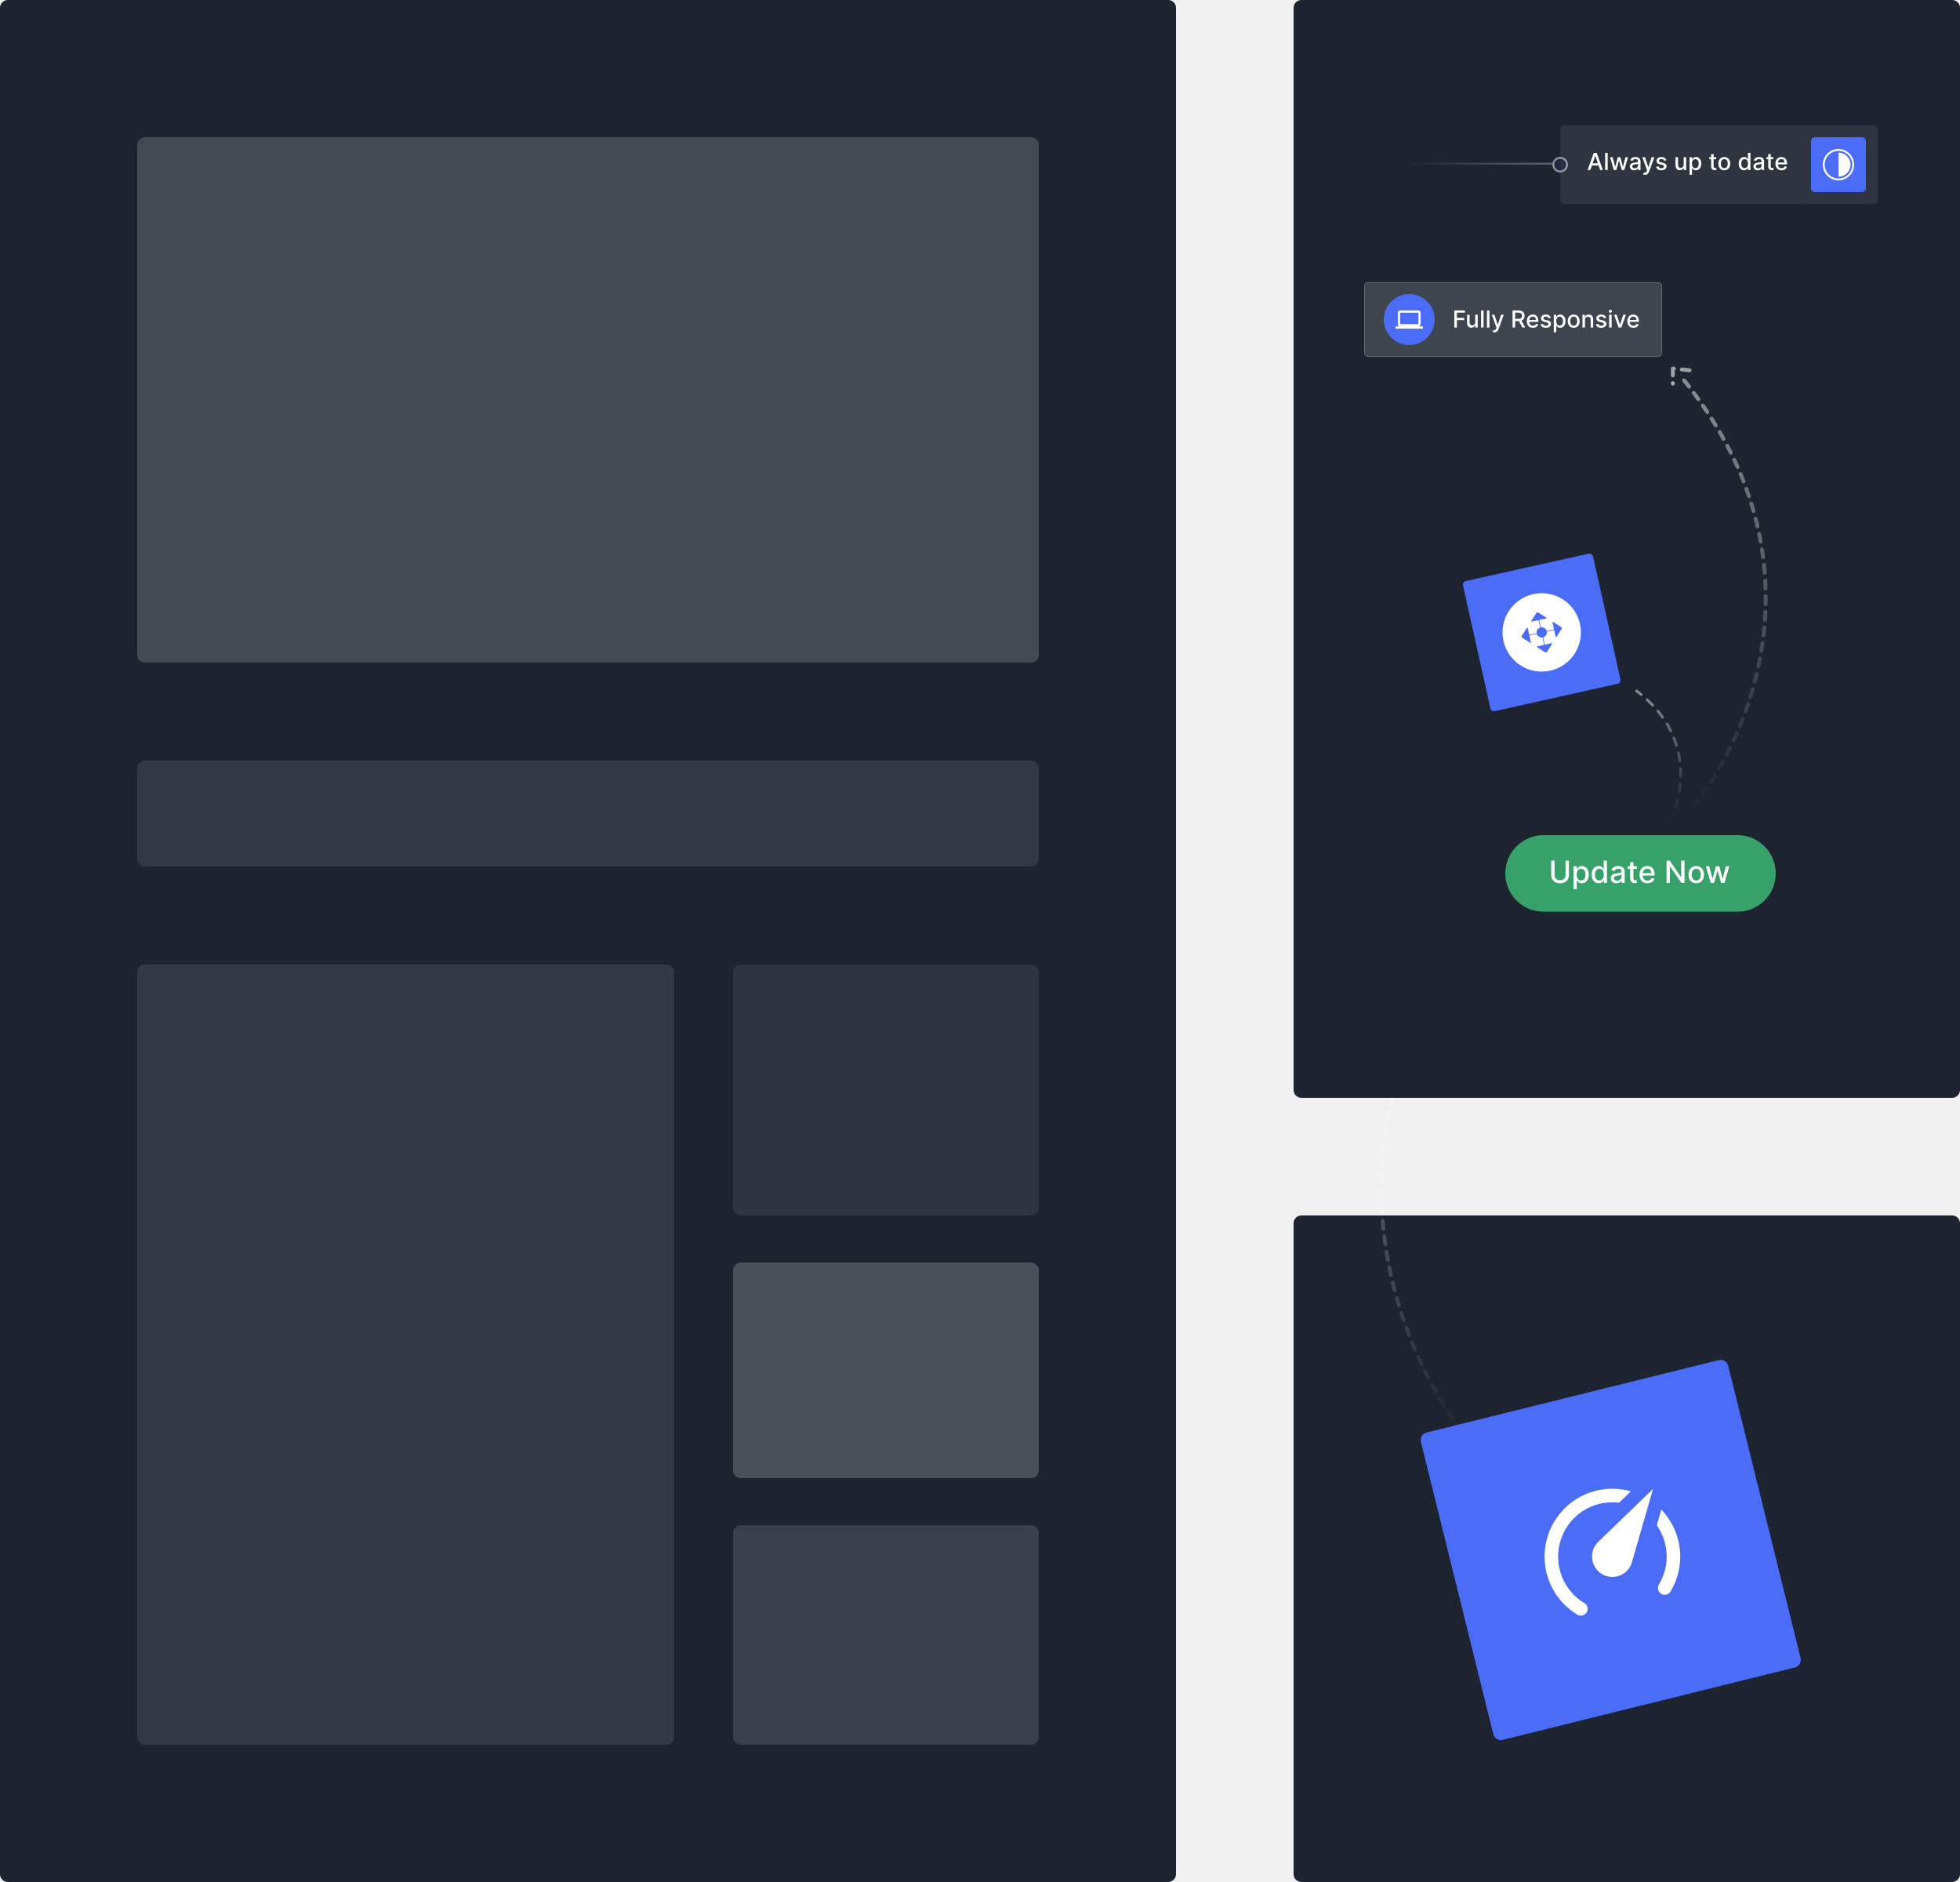
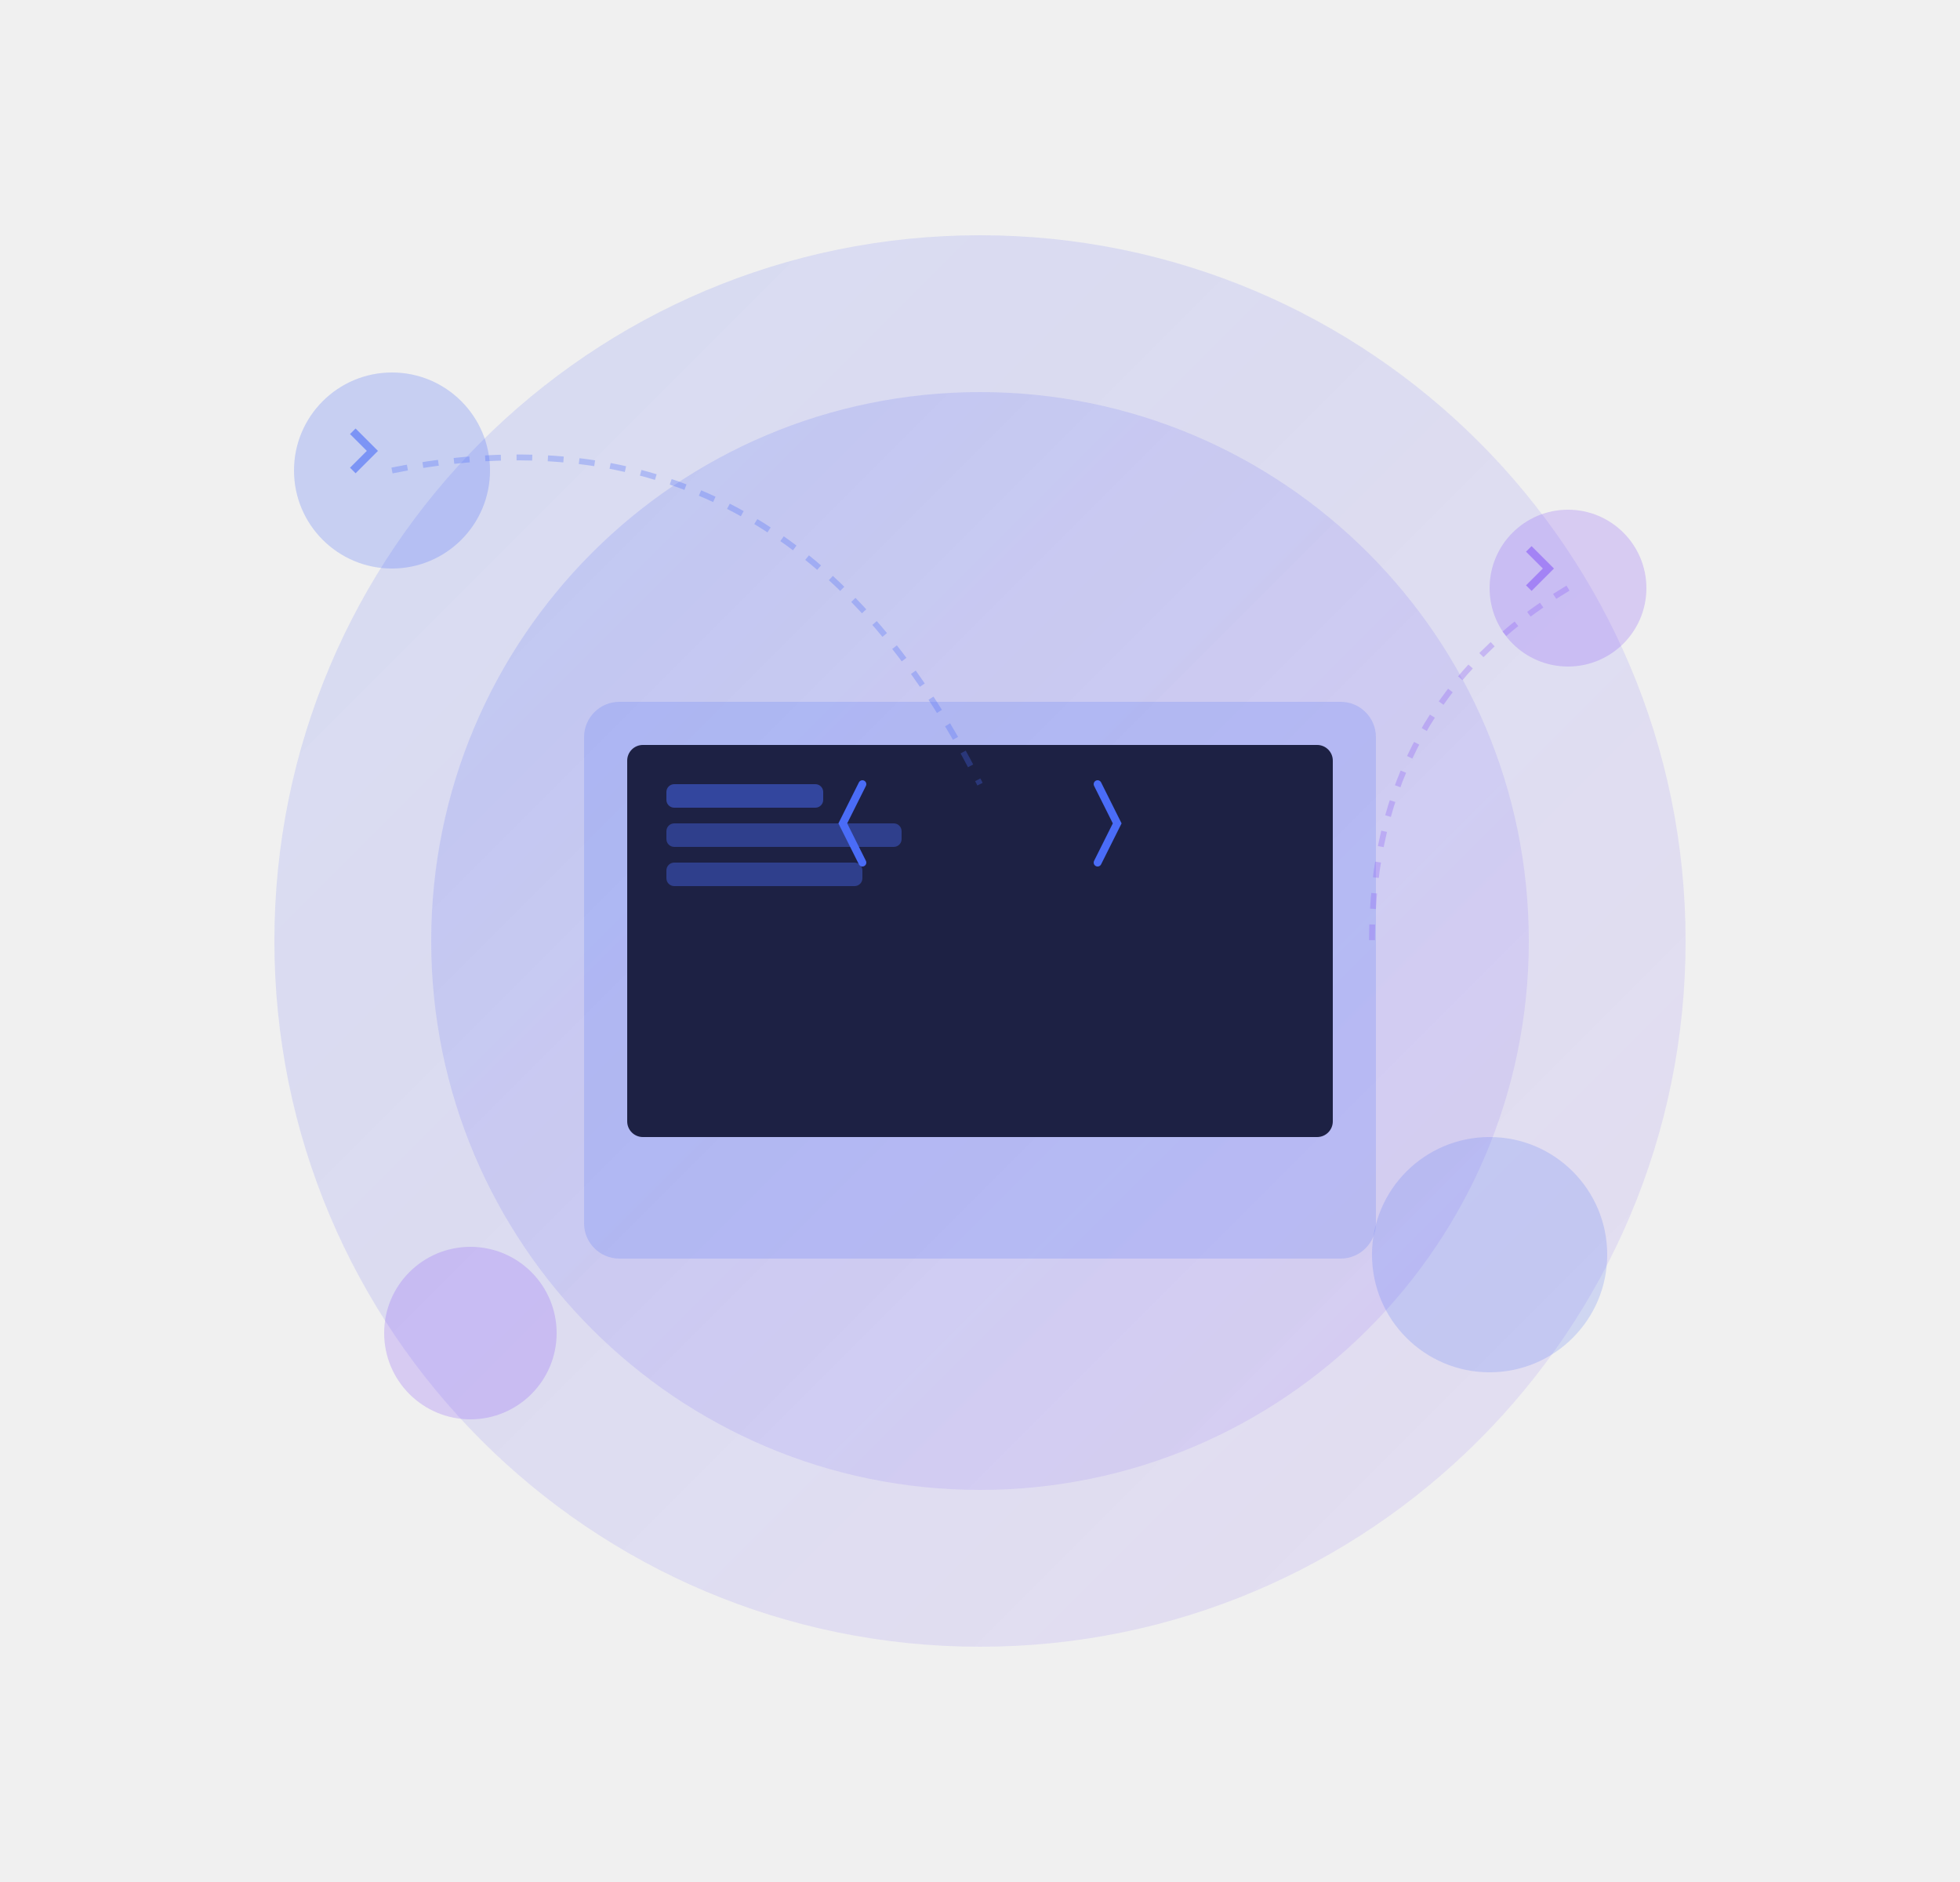
<svg xmlns="http://www.w3.org/2000/svg" width="500" height="480" viewBox="0 0 500 480" fill="none">
-   <rect x="330" y="310" width="170" height="170" rx="2" fill="#1D2430" />
-   <rect x="362" y="365.831" width="80.765" height="80.765" rx="2" transform="rotate(-13.9128 362 365.831)" fill="#4A6CF7" />
-   <path d="M412.572 402.039C411.235 402.37 409.822 402.156 408.643 401.445C407.464 400.734 406.615 399.584 406.284 398.247C405.818 396.366 406.435 394.466 407.718 393.239L421.691 379.757L416.388 398.152C415.956 400.006 414.538 401.552 412.572 402.039ZM407.162 380.2C410.203 379.447 413.25 379.583 416.061 380.349L413.037 383.256C411.434 383.047 409.675 383.144 407.995 383.56C404.43 384.443 401.363 386.705 399.467 389.85C397.571 392.995 397.002 396.764 397.884 400.328C398.804 404.041 401.131 407.03 404.167 408.846L404.183 408.842C405.001 409.334 405.263 410.393 404.77 411.21C404.277 412.028 403.202 412.294 402.389 411.818C398.595 409.531 395.673 405.797 394.525 401.16C393.421 396.705 394.132 391.994 396.502 388.063C398.873 384.132 402.707 381.304 407.162 380.2ZM428.123 392.838C429.271 397.474 428.43 402.14 426.143 405.934C425.646 406.735 424.587 406.997 423.77 406.504C422.952 406.011 422.69 404.953 423.183 404.135C425.016 401.096 425.683 397.382 424.763 393.67C424.347 391.99 423.612 390.389 422.649 389.023L423.808 384.992C425.826 387.166 427.365 389.78 428.123 392.838Z" fill="white" />
-   <rect width="300" height="480" rx="2" fill="#1D2430" />
-   <rect x="35" y="35" width="230" height="134" rx="2" fill="white" fill-opacity="0.17" />
-   <rect opacity="0.1" x="35" y="194" width="230" height="27" rx="2" fill="white" />
-   <rect opacity="0.1" x="35" y="246" width="137" height="199" rx="2" fill="white" />
-   <rect opacity="0.08" x="187" y="246" width="78" height="64" rx="2" fill="white" />
-   <rect opacity="0.2" x="187" y="322" width="78" height="55" rx="2" fill="white" />
-   <rect opacity="0.2" x="187" y="389" width="78" height="56" rx="2" fill="white" fill-opacity="0.65" />
-   <path d="M377.795 371.295C358.482 349.772 331.574 292.451 378.448 235.357" stroke="url(#paint0_linear_50_445)" stroke-linecap="round" stroke-linejoin="round" stroke-dasharray="2 2" />
-   <path d="M375.753 233.513L380.883 233V237.617" stroke="url(#paint1_linear_50_445)" stroke-linecap="round" stroke-linejoin="round" stroke-dasharray="2 2" />
-   <rect x="330" width="170" height="280" rx="2" fill="#1D2430" />
-   <rect x="384" y="213" width="69" height="19.528" rx="9.764" fill="#36A269" />
-   <path d="M399.37 219.509V223.177C399.37 223.948 398.838 224.502 397.972 224.502C397.109 224.502 396.574 223.948 396.574 223.177V219.509H395.717V223.246C395.717 224.439 396.61 225.285 397.972 225.285C399.334 225.285 400.23 224.439 400.23 223.246V219.509H399.37Z" fill="white" />
-   <path d="M401.41 226.788H402.239V224.527H402.289C402.439 224.799 402.744 225.274 403.521 225.274C404.553 225.274 405.302 224.447 405.302 223.068C405.302 221.687 404.541 220.874 403.512 220.874C402.722 220.874 402.436 221.357 402.289 221.62H402.22V220.93H401.41V226.788ZM402.222 223.06C402.222 222.17 402.611 221.579 403.335 221.579C404.087 221.579 404.464 222.214 404.464 223.06C404.464 223.914 404.075 224.566 403.335 224.566C402.622 224.566 402.222 223.956 402.222 223.06Z" fill="white" />
-   <path d="M407.826 225.274C408.602 225.274 408.908 224.799 409.057 224.527H409.127V225.19H409.937V219.509H409.107V221.62H409.057C408.908 221.357 408.625 220.874 407.831 220.874C406.802 220.874 406.045 221.687 406.045 223.068C406.045 224.447 406.791 225.274 407.826 225.274ZM408.009 224.566C407.268 224.566 406.883 223.914 406.883 223.06C406.883 222.214 407.26 221.579 408.009 221.579C408.733 221.579 409.121 222.17 409.121 223.06C409.121 223.956 408.725 224.566 408.009 224.566Z" fill="white" />
-   <path d="M412.36 225.285C413.065 225.285 413.462 224.927 413.62 224.608H413.653V225.19H414.463V222.361C414.463 221.121 413.487 220.874 412.81 220.874C412.039 220.874 411.329 221.185 411.051 221.962L411.831 222.139C411.953 221.837 412.263 221.545 412.821 221.545C413.356 221.545 413.631 221.826 413.631 222.308V222.328C413.631 222.63 413.32 222.624 412.555 222.713C411.747 222.808 410.921 223.018 410.921 223.986C410.921 224.824 411.55 225.285 412.36 225.285ZM412.541 224.619C412.072 224.619 411.734 224.408 411.734 223.998C411.734 223.554 412.127 223.396 412.607 223.332C412.876 223.296 413.514 223.224 413.634 223.104V223.654C413.634 224.158 413.231 224.619 412.541 224.619Z" fill="white" />
-   <path d="M417.557 220.93H416.683V219.909H415.853V220.93H415.229V221.595H415.853V224.111C415.851 224.885 416.442 225.26 417.096 225.246C417.36 225.243 417.537 225.193 417.634 225.157L417.485 224.472C417.429 224.483 417.326 224.508 417.193 224.508C416.924 224.508 416.683 224.419 416.683 223.939V221.595H417.557V220.93Z" fill="white" />
-   <path d="M420.265 225.276C421.194 225.276 421.851 224.819 422.04 224.125L421.255 223.984C421.105 224.386 420.745 224.591 420.273 224.591C419.563 224.591 419.086 224.131 419.064 223.31H422.093V223.016C422.093 221.476 421.172 220.874 420.206 220.874C419.019 220.874 418.237 221.778 418.237 223.088C418.237 224.411 419.008 225.276 420.265 225.276ZM419.066 222.688C419.1 222.084 419.538 221.559 420.212 221.559C420.856 221.559 421.277 222.036 421.28 222.688H419.066Z" fill="white" />
-   <path d="M429.732 219.509H428.883V223.681H428.83L425.94 219.509H425.147V225.19H426.004V221.024H426.057L428.944 225.19H429.732V219.509Z" fill="white" />
-   <path d="M432.71 225.276C433.912 225.276 434.697 224.397 434.697 223.079C434.697 221.753 433.912 220.874 432.71 220.874C431.509 220.874 430.724 221.753 430.724 223.079C430.724 224.397 431.509 225.276 432.71 225.276ZM432.713 224.58C431.928 224.58 431.562 223.895 431.562 223.077C431.562 222.261 431.928 221.568 432.713 221.568C433.493 221.568 433.859 222.261 433.859 223.077C433.859 223.895 433.493 224.58 432.713 224.58Z" fill="white" />
-   <path d="M436.416 225.19H437.26L438.125 222.114H438.189L439.054 225.19H439.9L441.151 220.93H440.294L439.465 224.045H439.423L438.591 220.93H437.734L436.896 224.059H436.855L436.02 220.93H435.163L436.416 225.19Z" fill="white" />
-   <path d="M429.313 209C445.373 191.102 467.749 143.437 428.77 95.96" stroke="url(#paint2_linear_50_445)" stroke-linecap="round" stroke-linejoin="round" stroke-dasharray="2 2" />
-   <path d="M431.011 94.427L426.746 94V97.839" stroke="url(#paint3_linear_50_445)" stroke-linecap="round" stroke-linejoin="round" stroke-dasharray="2 2" />
-   <path d="M425.919 209.552C429.35 203.094 432.466 187.389 417.488 176.228" stroke="url(#paint4_linear_50_445)" stroke-width="0.7" stroke-linecap="round" stroke-linejoin="round" stroke-dasharray="2 2" />
-   <rect x="348" y="72" width="76" height="19" rx="1" fill="white" fill-opacity="0.15" />
-   <rect x="348.1" y="72.1" width="75.8" height="18.8" rx="0.9" stroke="white" stroke-opacity="0.19" stroke-width="0.2" />
-   <path d="M371 83.538H371.658V81.636H373.512V81.071H371.658V79.742H373.706V79.175H371V83.538Z" fill="white" />
-   <path d="M376.333 82.181C376.335 82.737 375.921 83.001 375.563 83.001C375.169 83.001 374.896 82.716 374.896 82.271V80.266H374.259V82.347C374.259 83.159 374.705 83.581 375.333 83.581C375.825 83.581 376.16 83.321 376.311 82.972H376.345V83.538H376.972V80.266H376.333V82.181Z" fill="white" />
-   <path d="M378.465 79.175H377.828V83.538H378.465V79.175Z" fill="white" />
-   <path d="M379.959 79.175H379.322V83.538H379.959V79.175Z" fill="white" />
-   <path d="M381.219 84.766C381.745 84.766 382.077 84.491 382.267 83.975L383.62 80.272L382.932 80.266L382.103 82.805H382.069L381.24 80.266H380.558L381.756 83.581L381.677 83.798C381.515 84.233 381.287 84.269 380.938 84.173L380.784 84.695C380.861 84.729 381.027 84.766 381.219 84.766Z" fill="white" />
-   <path d="M385.859 83.538H386.518V81.887H387.413C387.428 81.887 387.44 81.887 387.455 81.887L388.342 83.538H389.092L388.124 81.772C388.659 81.574 388.925 81.129 388.925 80.543C388.925 79.739 388.427 79.175 387.415 79.175H385.859V83.538ZM386.518 81.32V79.739H387.344C387.994 79.739 388.263 80.048 388.263 80.543C388.263 81.035 387.994 81.32 387.353 81.32H386.518Z" fill="white" />
-   <path d="M391.045 83.604C391.759 83.604 392.264 83.253 392.409 82.72L391.806 82.612C391.691 82.921 391.414 83.078 391.051 83.078C390.506 83.078 390.139 82.724 390.122 82.094H392.449V81.868C392.449 80.685 391.742 80.223 391 80.223C390.088 80.223 389.487 80.918 389.487 81.923C389.487 82.94 390.08 83.604 391.045 83.604ZM390.124 81.617C390.15 81.152 390.487 80.749 391.004 80.749C391.499 80.749 391.823 81.116 391.825 81.617H390.124Z" fill="white" />
-   <path d="M395.608 81.065C395.476 80.555 395.078 80.223 394.37 80.223C393.631 80.223 393.107 80.613 393.107 81.192C393.107 81.657 393.388 81.966 394.002 82.102L394.556 82.224C394.871 82.294 395.018 82.435 395.018 82.639C395.018 82.893 394.748 83.091 394.33 83.091C393.949 83.091 393.703 82.927 393.627 82.605L393.011 82.699C393.118 83.278 393.599 83.604 394.334 83.604C395.125 83.604 395.672 83.185 395.672 82.592C395.672 82.13 395.378 81.844 394.777 81.706L394.257 81.587C393.897 81.501 393.742 81.38 393.744 81.158C393.742 80.907 394.015 80.728 394.377 80.728C394.773 80.728 394.956 80.947 395.031 81.167L395.608 81.065Z" fill="white" />
-   <path d="M396.373 84.766H397.01V83.029H397.048C397.163 83.238 397.398 83.602 397.994 83.602C398.787 83.602 399.362 82.967 399.362 81.908C399.362 80.847 398.778 80.223 397.988 80.223C397.381 80.223 397.161 80.594 397.048 80.796H396.995V80.266H396.373V84.766ZM396.997 81.902C396.997 81.218 397.295 80.764 397.851 80.764C398.429 80.764 398.719 81.252 398.719 81.902C398.719 82.558 398.42 83.059 397.851 83.059C397.304 83.059 396.997 82.59 396.997 81.902Z" fill="white" />
-   <path d="M401.454 83.604C402.377 83.604 402.98 82.929 402.98 81.917C402.98 80.898 402.377 80.223 401.454 80.223C400.532 80.223 399.929 80.898 399.929 81.917C399.929 82.929 400.532 83.604 401.454 83.604ZM401.456 83.07C400.854 83.07 400.572 82.543 400.572 81.915C400.572 81.288 400.854 80.756 401.456 80.756C402.055 80.756 402.336 81.288 402.336 81.915C402.336 82.543 402.055 83.07 401.456 83.07Z" fill="white" />
-   <path d="M404.328 81.595C404.328 81.073 404.648 80.775 405.091 80.775C405.523 80.775 405.786 81.058 405.786 81.533V83.538H406.423V81.457C406.423 80.647 405.977 80.223 405.308 80.223C404.816 80.223 404.494 80.451 404.343 80.798H404.303V80.266H403.691V83.538H404.328V81.595Z" fill="white" />
-   <path d="M409.729 81.065C409.597 80.555 409.199 80.223 408.491 80.223C407.752 80.223 407.228 80.613 407.228 81.192C407.228 81.657 407.509 81.966 408.123 82.102L408.677 82.224C408.992 82.294 409.139 82.435 409.139 82.639C409.139 82.893 408.869 83.091 408.451 83.091C408.07 83.091 407.825 82.927 407.748 82.605L407.132 82.699C407.239 83.278 407.72 83.604 408.455 83.604C409.246 83.604 409.793 83.185 409.793 82.592C409.793 82.13 409.499 81.844 408.898 81.706L408.379 81.587C408.018 81.501 407.863 81.38 407.865 81.158C407.863 80.907 408.136 80.728 408.498 80.728C408.894 80.728 409.077 80.947 409.152 81.167L409.729 81.065Z" fill="white" />
-   <path d="M410.494 83.538H411.131V80.266H410.494V83.538ZM410.816 79.761C411.035 79.761 411.218 79.59 411.218 79.381C411.218 79.173 411.035 79 410.816 79C410.594 79 410.413 79.173 410.413 79.381C410.413 79.59 410.594 79.761 410.816 79.761Z" fill="white" />
-   <path d="M414.788 80.266H414.104L413.277 82.784H413.243L412.414 80.266H411.73L412.919 83.538H413.601L414.788 80.266Z" fill="white" />
-   <path d="M416.68 83.604C417.393 83.604 417.898 83.253 418.043 82.72L417.44 82.612C417.325 82.921 417.048 83.078 416.686 83.078C416.141 83.078 415.774 82.724 415.757 82.094H418.084V81.868C418.084 80.685 417.376 80.223 416.635 80.223C415.723 80.223 415.122 80.918 415.122 81.923C415.122 82.94 415.714 83.604 416.68 83.604ZM415.759 81.617C415.785 81.152 416.121 80.749 416.639 80.749C417.134 80.749 417.457 81.116 417.46 81.617H415.759Z" fill="white" />
-   <circle cx="359.5" cy="81.5" r="6.5" fill="#4A6CF7" />
-   <path d="M357.167 79.75H361.833V82.667H357.167V79.75ZM361.833 83.25C361.988 83.25 362.136 83.189 362.246 83.079C362.355 82.97 362.417 82.821 362.417 82.667V79.75C362.417 79.426 362.154 79.167 361.833 79.167H357.167C356.843 79.167 356.583 79.426 356.583 79.75V82.667C356.583 82.821 356.645 82.97 356.754 83.079C356.864 83.189 357.012 83.25 357.167 83.25H356V83.833H363V83.25H361.833Z" fill="white" />
-   <rect x="373" y="148.4" width="34" height="34" rx="1" transform="rotate(-12.5713 373 148.4)" fill="#4A6CF7" />
-   <circle cx="393.293" cy="161.293" r="10" transform="rotate(-12.5713 393.293 161.293)" fill="white" />
-   <g clip-path="url(#clip0_50_445)">
-     <path d="M398.281 159.94L396.256 158.654C396.106 158.558 396.015 158.621 396.054 158.796L396.433 160.496L394.539 160.919C394.355 160.293 393.738 159.901 393.094 160L392.675 158.119L394.375 157.74C394.55 157.701 394.569 157.593 394.418 157.497L392.393 156.21C392.242 156.115 392.043 156.159 391.948 156.309L390.661 158.335C390.565 158.485 390.629 158.576 390.803 158.537L392.504 158.158L392.923 160.037C392.298 160.222 391.905 160.838 392.005 161.483L390.111 161.905L389.732 160.206C389.693 160.031 389.584 160.012 389.489 160.163L388.202 162.188C388.106 162.338 388.151 162.538 388.301 162.633L390.326 163.92C390.477 164.015 390.567 163.952 390.528 163.778L390.149 162.076L392.04 161.654C392.225 162.279 392.842 162.672 393.486 162.572L393.908 164.464L392.208 164.843C392.034 164.882 392.015 164.991 392.165 165.086L394.191 166.373C394.341 166.468 394.54 166.424 394.636 166.274L395.923 164.248C396.018 164.098 395.955 164.007 395.78 164.046L394.082 164.425L393.661 162.536C394.286 162.351 394.678 161.735 394.579 161.091L396.471 160.669L396.85 162.369C396.889 162.544 396.997 162.563 397.093 162.412L398.38 160.387C398.476 160.236 398.432 160.036 398.281 159.94Z" fill="#4A6CF7" />
-   </g>
-   <g opacity="0.08">
-     <rect x="398" y="32" width="81" height="20" rx="1" fill="white" />
-     <rect x="398.1" y="32.1" width="80.8" height="19.8" rx="0.9" stroke="white" stroke-opacity="0.19" stroke-width="0.2" />
-   </g>
-   <rect x="462" y="35" width="14" height="14" rx="1" fill="#4A6CF7" />
-   <path d="M468.998 38C466.791 38 465 39.791 465 41.998C465 44.209 466.791 46 468.998 46C471.209 46 473 44.209 473 41.998C473 39.791 471.209 38 468.998 38ZM469 45.524C467.054 45.524 465.476 43.946 465.476 42C465.476 40.054 467.054 38.476 469 38.476C470.946 38.476 472.524 40.054 472.524 42C472.524 43.946 470.946 45.524 469 45.524ZM469 38.928V45.069C470.694 45.069 472.071 43.692 472.071 41.998C472.071 40.308 470.694 38.928 469 38.928Z" fill="white" />
-   <path d="M405.699 43.364L406.099 42.209H407.804L408.202 43.364H408.901L407.331 39H406.57L405 43.364H405.699ZM406.291 41.655L406.935 39.793H406.969L407.612 41.655H406.291Z" fill="white" />
-   <path d="M410.117 39H409.48V43.364H410.117V39Z" fill="white" />
-   <path d="M411.684 43.364H412.332L412.996 41.001H413.045L413.71 43.364H414.36L415.321 40.091H414.663L414.026 42.484H413.994L413.354 40.091H412.696L412.053 42.494H412.021L411.379 40.091H410.721L411.684 43.364Z" fill="white" />
-   <path d="M416.878 43.436C417.419 43.436 417.724 43.161 417.845 42.916H417.871V43.364H418.493V41.19C418.493 40.238 417.743 40.048 417.223 40.048C416.631 40.048 416.085 40.287 415.872 40.883L416.471 41.02C416.565 40.788 416.803 40.564 417.232 40.564C417.643 40.564 417.854 40.779 417.854 41.15V41.165C417.854 41.397 417.615 41.393 417.027 41.461C416.407 41.533 415.772 41.695 415.772 42.439C415.772 43.082 416.256 43.436 416.878 43.436ZM417.017 42.925C416.656 42.925 416.396 42.763 416.396 42.447C416.396 42.106 416.699 41.985 417.068 41.936C417.274 41.908 417.764 41.853 417.856 41.761V42.183C417.856 42.571 417.547 42.925 417.017 42.925Z" fill="white" />
-   <path d="M419.627 44.591C420.153 44.591 420.486 44.316 420.675 43.8L422.028 40.097L421.34 40.091L420.511 42.631H420.477L419.648 40.091H418.967L420.164 43.406L420.085 43.624C419.923 44.058 419.695 44.094 419.346 43.999L419.192 44.521C419.269 44.555 419.435 44.591 419.627 44.591Z" fill="white" />
-   <path d="M425.081 40.89C424.949 40.381 424.551 40.048 423.843 40.048C423.104 40.048 422.58 40.438 422.58 41.018C422.58 41.482 422.861 41.791 423.475 41.928L424.029 42.049C424.344 42.119 424.491 42.26 424.491 42.465C424.491 42.718 424.22 42.916 423.803 42.916C423.421 42.916 423.176 42.752 423.1 42.43L422.484 42.524C422.59 43.104 423.072 43.43 423.807 43.43C424.597 43.43 425.145 43.01 425.145 42.418C425.145 41.955 424.851 41.67 424.25 41.531L423.73 41.412C423.37 41.327 423.215 41.205 423.217 40.984C423.215 40.732 423.487 40.553 423.85 40.553C424.246 40.553 424.429 40.773 424.504 40.992L425.081 40.89Z" fill="white" />
-   <path d="M429.507 42.006C429.509 42.562 429.095 42.827 428.737 42.827C428.343 42.827 428.07 42.541 428.07 42.096V40.091H427.433V42.173C427.433 42.984 427.879 43.406 428.507 43.406C428.999 43.406 429.334 43.146 429.485 42.797H429.519V43.364H430.146V40.091H429.507V42.006Z" fill="white" />
-   <path d="M431.002 44.591H431.639V42.854H431.677C431.792 43.063 432.027 43.428 432.623 43.428C433.416 43.428 433.991 42.793 433.991 41.734C433.991 40.673 433.407 40.048 432.617 40.048C432.01 40.048 431.79 40.419 431.677 40.621H431.624V40.091H431.002V44.591ZM431.626 41.727C431.626 41.043 431.924 40.59 432.48 40.59C433.058 40.59 433.348 41.077 433.348 41.727C433.348 42.383 433.049 42.884 432.48 42.884C431.933 42.884 431.626 42.416 431.626 41.727Z" fill="white" />
-   <path d="M437.82 40.091H437.149V39.307H436.512V40.091H436.033V40.602H436.512V42.535C436.51 43.129 436.964 43.417 437.467 43.406C437.669 43.404 437.806 43.366 437.88 43.338L437.765 42.812C437.722 42.82 437.644 42.84 437.541 42.84C437.335 42.84 437.149 42.771 437.149 42.403V40.602H437.82V40.091Z" fill="white" />
-   <path d="M439.869 43.43C440.791 43.43 441.394 42.754 441.394 41.742C441.394 40.724 440.791 40.048 439.869 40.048C438.946 40.048 438.343 40.724 438.343 41.742C438.343 42.754 438.946 43.43 439.869 43.43ZM439.871 42.895C439.268 42.895 438.987 42.369 438.987 41.74C438.987 41.114 439.268 40.581 439.871 40.581C440.469 40.581 440.751 41.114 440.751 41.74C440.751 42.369 440.469 42.895 439.871 42.895Z" fill="white" />
-   <path d="M444.918 43.428C445.515 43.428 445.749 43.063 445.864 42.854H445.918V43.364H446.54V39H445.903V40.621H445.864C445.749 40.419 445.532 40.048 444.923 40.048C444.132 40.048 443.55 40.673 443.55 41.734C443.55 42.793 444.124 43.428 444.918 43.428ZM445.059 42.884C444.49 42.884 444.194 42.383 444.194 41.727C444.194 41.077 444.484 40.59 445.059 40.59C445.615 40.59 445.913 41.043 445.913 41.727C445.913 42.416 445.609 42.884 445.059 42.884Z" fill="white" />
-   <path d="M448.401 43.436C448.943 43.436 449.247 43.161 449.369 42.916H449.394V43.364H450.017V41.19C450.017 40.238 449.267 40.048 448.747 40.048C448.154 40.048 447.609 40.287 447.396 40.883L447.994 41.02C448.088 40.788 448.327 40.564 448.755 40.564C449.166 40.564 449.377 40.779 449.377 41.15V41.165C449.377 41.397 449.139 41.393 448.551 41.461C447.931 41.533 447.296 41.695 447.296 42.439C447.296 43.082 447.779 43.436 448.401 43.436ZM448.54 42.925C448.18 42.925 447.92 42.763 447.92 42.447C447.92 42.106 448.222 41.985 448.591 41.936C448.798 41.908 449.288 41.853 449.379 41.761V42.183C449.379 42.571 449.07 42.925 448.54 42.925Z" fill="white" />
-   <path d="M452.393 40.091H451.722V39.307H451.085V40.091H450.605V40.602H451.085V42.535C451.082 43.129 451.536 43.417 452.039 43.406C452.241 43.404 452.378 43.366 452.452 43.338L452.337 42.812C452.295 42.82 452.216 42.84 452.114 42.84C451.907 42.84 451.722 42.771 451.722 42.403V40.602H452.393V40.091Z" fill="white" />
-   <path d="M454.473 43.43C455.187 43.43 455.692 43.078 455.836 42.545L455.233 42.437C455.118 42.746 454.841 42.903 454.479 42.903C453.934 42.903 453.567 42.55 453.55 41.919H455.877V41.693C455.877 40.511 455.17 40.048 454.428 40.048C453.516 40.048 452.915 40.743 452.915 41.749C452.915 42.765 453.508 43.43 454.473 43.43ZM453.552 41.442C453.578 40.977 453.915 40.575 454.432 40.575C454.927 40.575 455.251 40.941 455.253 41.442H453.552Z" fill="white" />
-   <circle opacity="0.5" cx="398" cy="42" r="1.75" fill="#282C4D" stroke="white" stroke-width="0.5" />
-   <line x1="347" y1="41.75" x2="396" y2="41.75" stroke="url(#paint5_linear_50_445)" stroke-width="0.5" />
  <defs>
-     <linearGradient id="paint0_linear_50_445" x1="374.3" y1="234.975" x2="361.897" y2="369.833" gradientUnits="userSpaceOnUse">
-       <stop stop-color="white" stop-opacity="0.48" />
-       <stop offset="1" stop-color="white" stop-opacity="0" />
+     <linearGradient id="grad1-dark" x1="0%" y1="0%" x2="100%" y2="100%">
+       <stop offset="0%" style="stop-color:#4A6CF7;stop-opacity:0.2" />
+       <stop offset="100%" style="stop-color:#8B5CF6;stop-opacity:0.15" />
    </linearGradient>
-     <linearGradient id="paint1_linear_50_445" x1="378.318" y1="233" x2="378.318" y2="237.617" gradientUnits="userSpaceOnUse">
-       <stop stop-color="white" stop-opacity="0.55" />
-       <stop offset="1" stop-color="white" stop-opacity="0.62" />
+     <linearGradient id="grad2-dark" x1="0%" y1="0%" x2="100%" y2="100%">
+       <stop offset="0%" style="stop-color:#4A6CF7;stop-opacity:0.3" />
+       <stop offset="100%" style="stop-color:#8B5CF6;stop-opacity:0.2" />
    </linearGradient>
-     <linearGradient id="paint2_linear_50_445" x1="432.22" y1="95.642" x2="442.533" y2="207.784" gradientUnits="userSpaceOnUse">
-       <stop stop-color="white" stop-opacity="0.48" />
-       <stop offset="1" stop-color="white" stop-opacity="0" />
-     </linearGradient>
-     <linearGradient id="paint3_linear_50_445" x1="428.878" y1="94" x2="428.878" y2="97.839" gradientUnits="userSpaceOnUse">
-       <stop stop-color="white" stop-opacity="0.55" />
-       <stop offset="1" stop-color="white" stop-opacity="0.62" />
-     </linearGradient>
-     <linearGradient id="paint4_linear_50_445" x1="418.483" y1="175.882" x2="429.732" y2="208.225" gradientUnits="userSpaceOnUse">
-       <stop stop-color="white" stop-opacity="0.48" />
-       <stop offset="1" stop-color="white" stop-opacity="0" />
-     </linearGradient>
-     <linearGradient id="paint5_linear_50_445" x1="396" y1="42" x2="359.25" y2="42" gradientUnits="userSpaceOnUse">
-       <stop stop-color="white" stop-opacity="0.28" />
-       <stop offset="1" stop-color="white" stop-opacity="0" />
-     </linearGradient>
-     <clipPath id="clip0_50_445">
-       <rect width="12" height="12" fill="white" transform="translate(386.13 156.742) rotate(-12.5713)" />
-     </clipPath>
  </defs>
+   <circle cx="250" cy="240" r="180" fill="url(#grad1-dark)" opacity="0.8" />
+   <circle cx="250" cy="240" r="140" fill="url(#grad2-dark)" opacity="0.6" />
+   <rect x="150" y="180" width="200" height="140" rx="8" fill="#4A6CF7" opacity="0.2" stroke="#4A6CF7" stroke-width="2" />
+   <rect x="160" y="190" width="180" height="100" rx="4" fill="#1D2144" />
+   <rect x="170" y="200" width="40" height="6" rx="2" fill="#4A6CF7" opacity="0.5" />
+   <rect x="170" y="210" width="60" height="6" rx="2" fill="#4A6CF7" opacity="0.4" />
+   <rect x="170" y="220" width="50" height="6" rx="2" fill="#4A6CF7" opacity="0.4" />
+   <path d="M220 200 L215 210 L220 220" stroke="#4A6CF7" stroke-width="2" fill="none" stroke-linecap="round" />
+   <path d="M280 200 L285 210 L280 220" stroke="#4A6CF7" stroke-width="2" fill="none" stroke-linecap="round" />
+   <circle cx="100" cy="120" r="25" fill="#4A6CF7" opacity="0.25" />
+   <circle cx="400" cy="150" r="20" fill="#8B5CF6" opacity="0.25" />
+   <circle cx="380" cy="320" r="30" fill="#4A6CF7" opacity="0.2" />
+   <circle cx="120" cy="340" r="22" fill="#8B5CF6" opacity="0.25" />
+   <path d="M90 110 L95 115 L90 120" stroke="#4A6CF7" stroke-width="2" fill="none" opacity="0.6" />
+   <path d="M390 140 L395 145 L390 150" stroke="#8B5CF6" stroke-width="2" fill="none" opacity="0.6" />
+   <path d="M100 120 Q200 100 250 200" stroke="#4A6CF7" stroke-width="1.5" fill="none" opacity="0.3" stroke-dasharray="4 4" />
+   <path d="M400 150 Q350 180 350 240" stroke="#8B5CF6" stroke-width="1.5" fill="none" opacity="0.3" stroke-dasharray="4 4" />
</svg>
